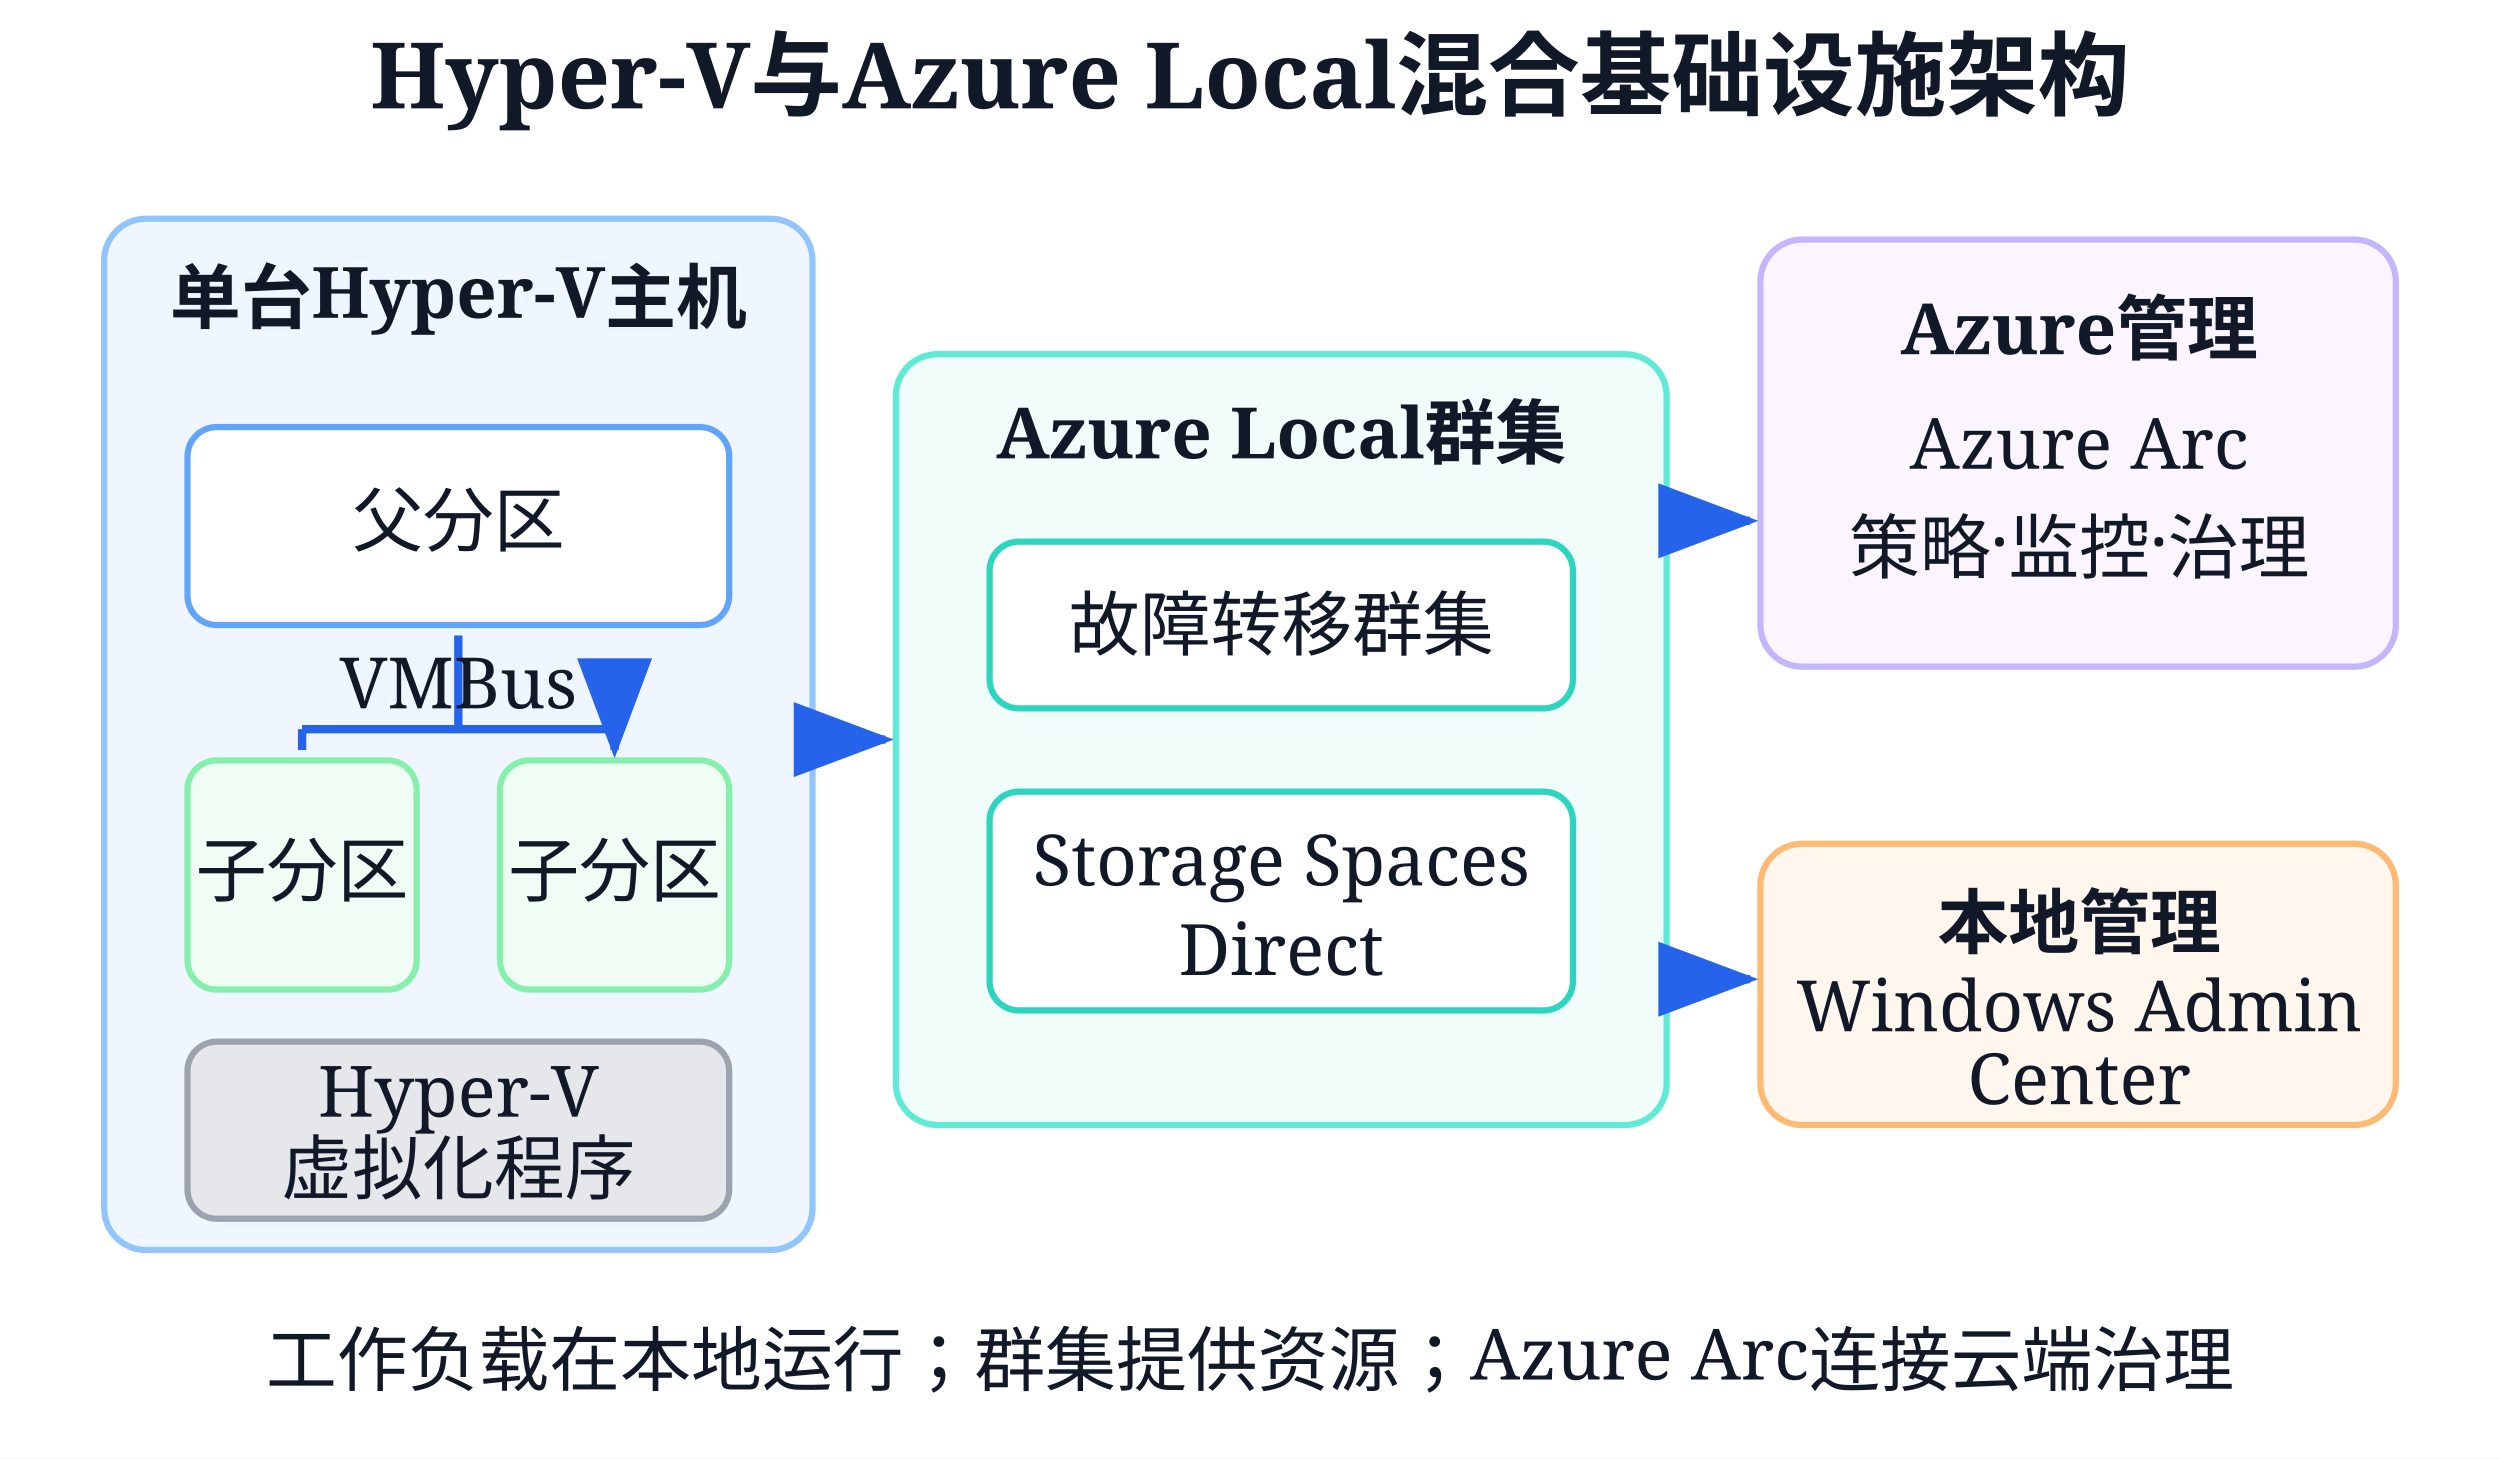
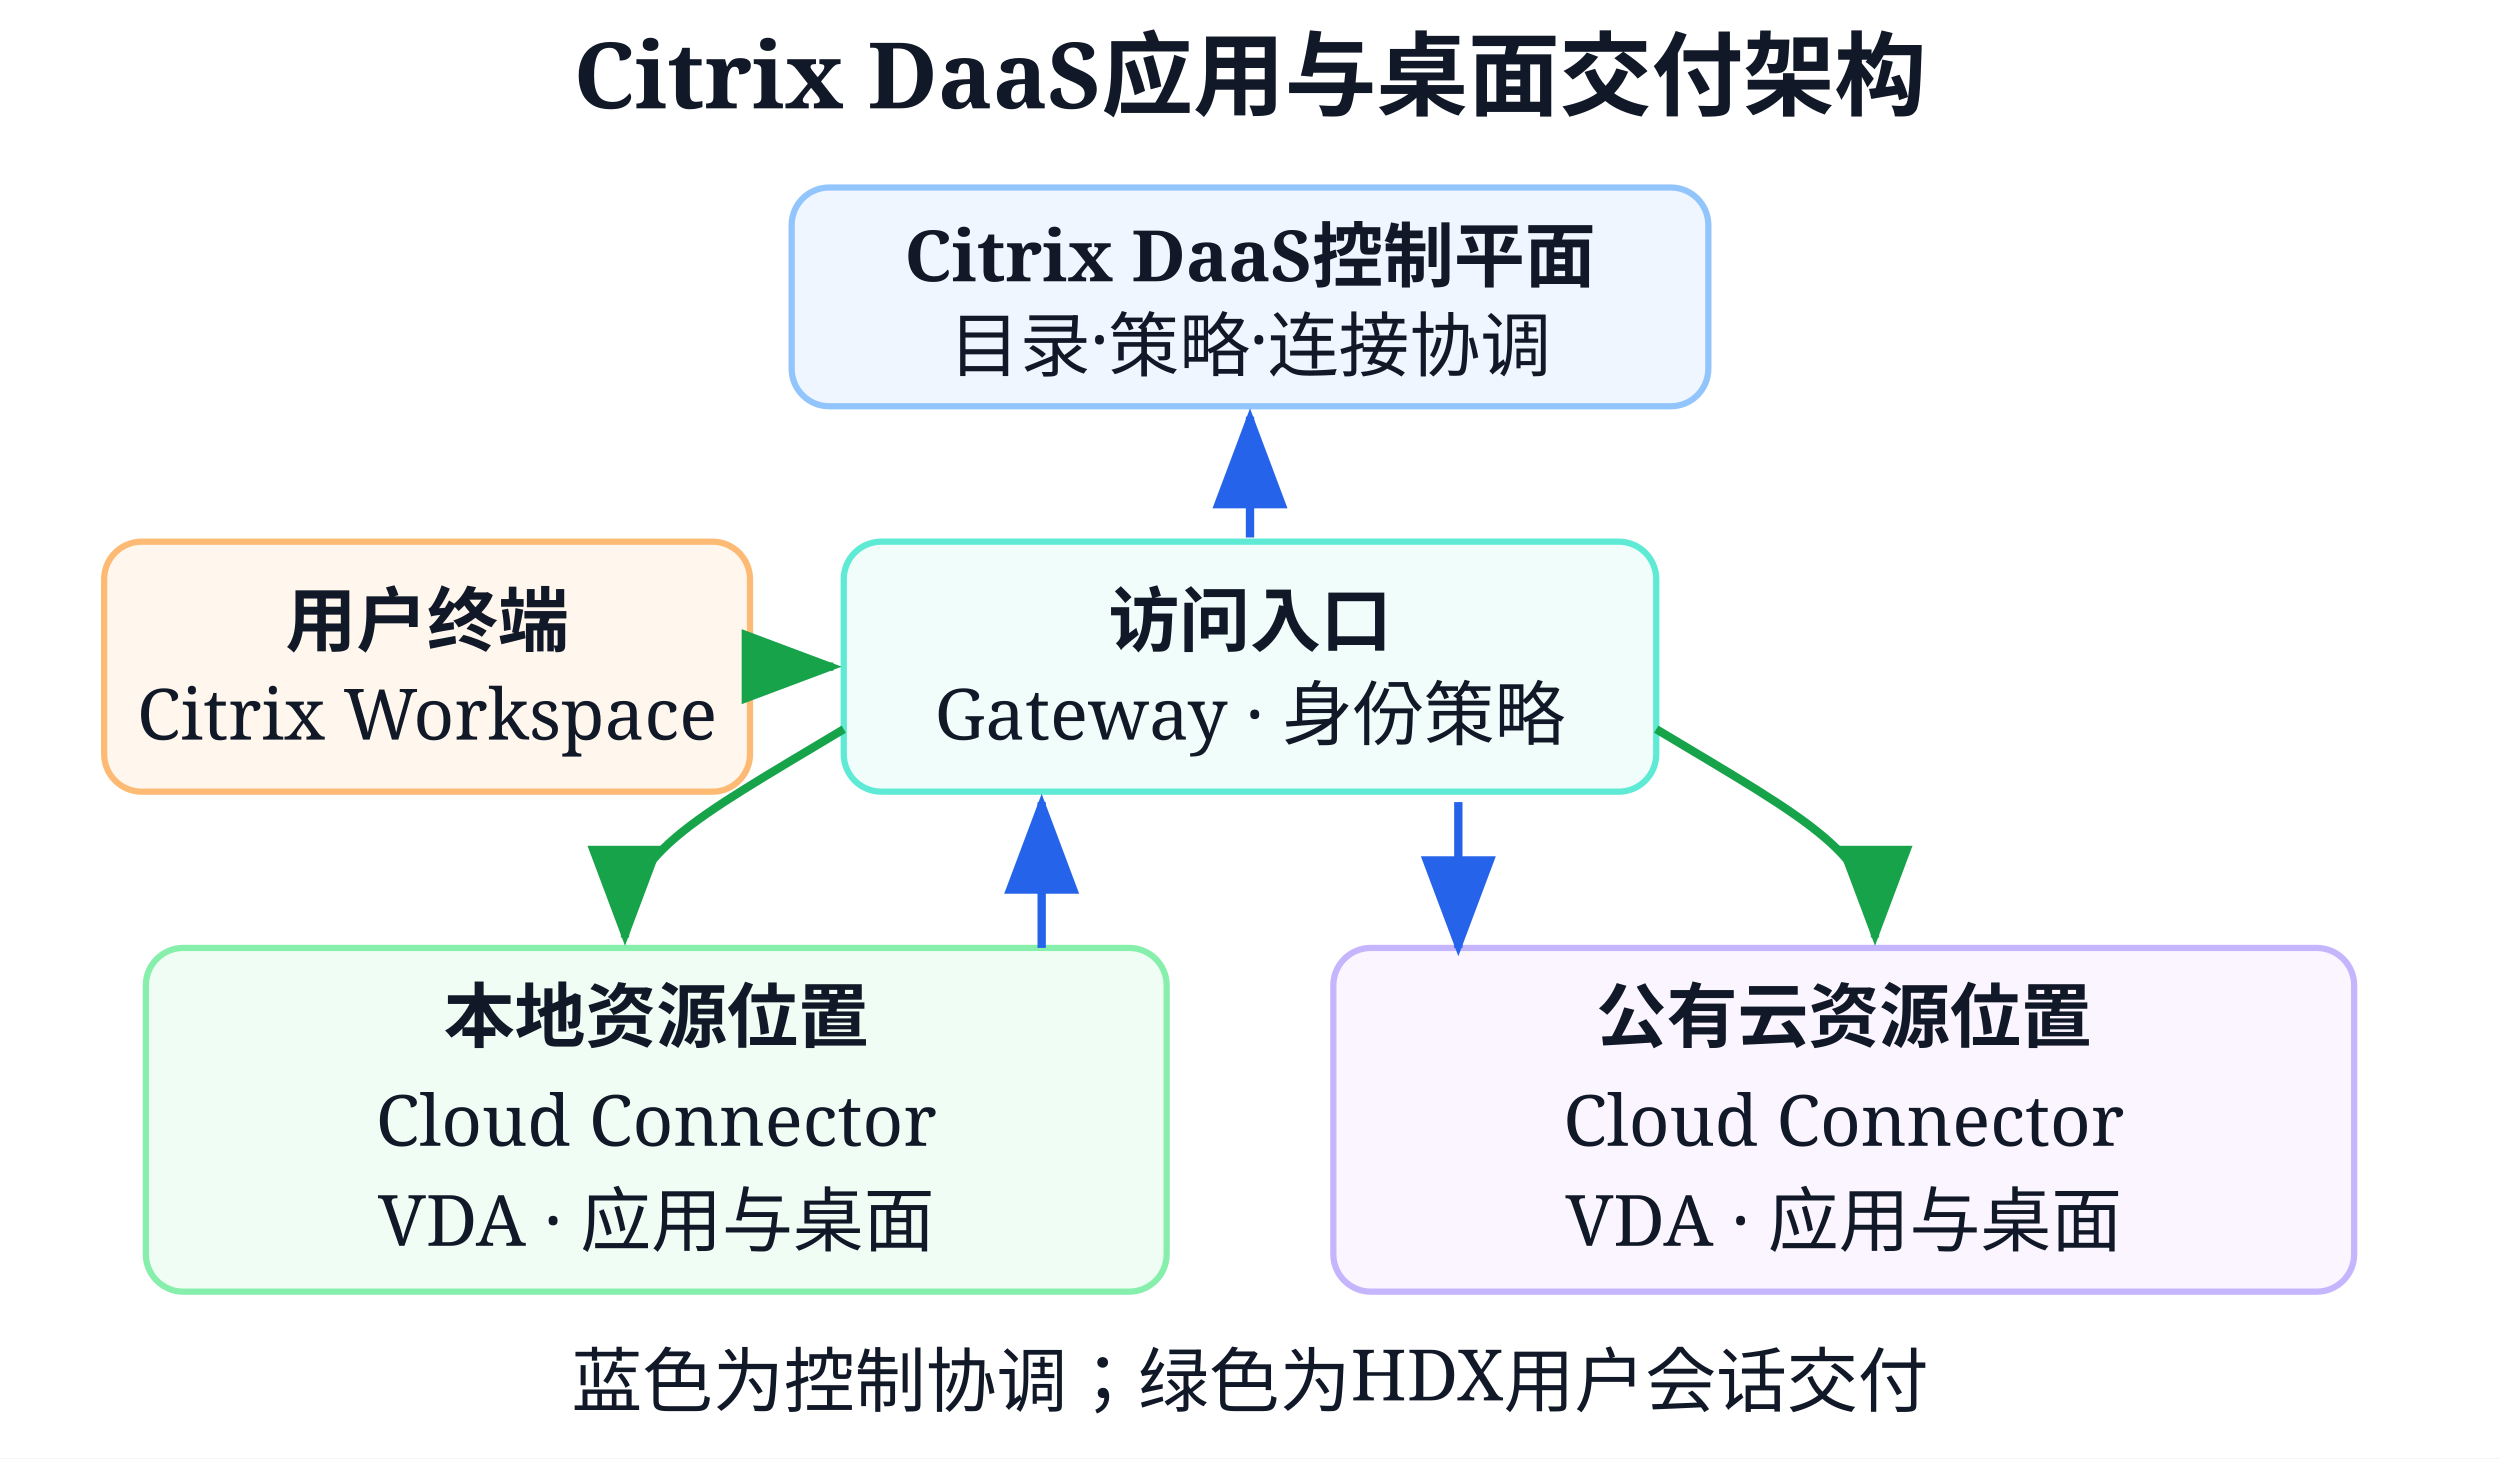
<svg xmlns="http://www.w3.org/2000/svg" viewBox="0 0 1200 700" width="1200" height="700">
  <style>text { font-family: SimSun, '宋体', serif; fill: #111827; }</style>
  <defs>
    <marker id="a" markerWidth="12" markerHeight="9" refX="11" refY="4.5" orient="auto">
      <polygon points="0 0,12 4.5,0 9" fill="#2563eb" />
    </marker>
+     <marker id="b" markerWidth="12" markerHeight="9" refX="11" refY="4.5" orient="auto">
+       <polygon points="0 0,12 4.5,0 9" fill="#16a34a" />
+     </marker>
  </defs>
  <rect width="1200" height="700" fill="#ffffff" />
-   <text x="600" y="52" text-anchor="middle" font-size="44" font-weight="700">Hyper-V与Azure Local混合基础设施架构</text>
-   <rect x="50" y="105" width="340" height="495" rx="20" fill="#eff6ff" stroke="#93c5fd" stroke-width="3" />
-   <text x="220" y="155" text-anchor="middle" font-size="34" font-weight="700">单台Hyper-V主机</text>
-   <rect x="90" y="205" width="260" height="95" rx="14" fill="#ffffff" stroke="#60a5fa" stroke-width="3" />
-   <text x="220" y="262" text-anchor="middle" font-size="34">父分区</text>
-   <rect x="90" y="365" width="110" height="110" rx="14" fill="#f0fdf4" stroke="#86efac" stroke-width="3" />
-   <rect x="240" y="365" width="110" height="110" rx="14" fill="#f0fdf4" stroke="#86efac" stroke-width="3" />
-   <text x="145" y="430" text-anchor="middle" font-size="34">子分区</text>
-   <text x="295" y="430" text-anchor="middle" font-size="34">子分区</text>
-   <path d="M220 305 V350 M145 350 H295 M145 350 V360 M295 350 V360" fill="none" stroke="#2563eb" stroke-width="4" marker-end="url(#a)" />
-   <text x="220" y="340" text-anchor="middle" font-size="34" fill="#2563eb">VMBus</text>
-   <rect x="90" y="500" width="260" height="85" rx="14" fill="#e5e7eb" stroke="#9ca3af" stroke-width="3" />
-   <text x="220" y="536" text-anchor="middle" font-size="34">Hyper-V</text>
-   <text x="220" y="573" text-anchor="middle" font-size="34">虚拟化程序</text>
-   <rect x="430" y="170" width="370" height="370" rx="20" fill="#f0fdfa" stroke="#5eead4" stroke-width="3" />
-   <text x="615" y="220" text-anchor="middle" font-size="34" font-weight="700">Azure Local群集</text>
-   <rect x="475" y="260" width="280" height="80" rx="14" fill="#ffffff" stroke="#2dd4bf" stroke-width="3" />
-   <text x="615" y="312" text-anchor="middle" font-size="34">故障转移群集</text>
-   <rect x="475" y="380" width="280" height="105" rx="14" fill="#ffffff" stroke="#2dd4bf" stroke-width="3" />
-   <text x="615" y="425" text-anchor="middle" font-size="34">Storage Spaces</text>
-   <text x="615" y="468" text-anchor="middle" font-size="34">Direct</text>
-   <path d="M395 355 H425" stroke="#2563eb" stroke-width="4" marker-end="url(#a)" />
-   <rect x="845" y="115" width="305" height="205" rx="20" fill="#faf5ff" stroke="#c4b5fd" stroke-width="3" />
-   <text x="998" y="170" text-anchor="middle" font-size="34" font-weight="700">Azure管理</text>
-   <text x="998" y="225" text-anchor="middle" font-size="34">Azure Arc</text>
-   <text x="998" y="275" text-anchor="middle" font-size="34">策略·监控·治理</text>
-   <rect x="845" y="405" width="305" height="135" rx="20" fill="#fff7ed" stroke="#fdba74" stroke-width="3" />
-   <text x="998" y="455" text-anchor="middle" font-size="34" font-weight="700">本地管理</text>
-   <text x="998" y="495" text-anchor="middle" font-size="34">Windows Admin</text>
-   <text x="998" y="530" text-anchor="middle" font-size="34">Center</text>
-   <path d="M800 250 H840" stroke="#2563eb" stroke-width="4" marker-end="url(#a)" />
-   <path d="M800 470 H840" stroke="#2563eb" stroke-width="4" marker-end="url(#a)" />
-   <text x="600" y="665" text-anchor="middle" font-size="34" fill="#6b7280">工作负载在本地运行；群集提供资源；Azure Arc连接云端治理</text>
+   <text x="600" y="52" text-anchor="middle" font-size="44" font-weight="700">Citrix DaaS应用与桌面交付架构</text>
+   <rect x="380" y="90" width="440" height="105" rx="18" fill="#eff6ff" stroke="#93c5fd" stroke-width="3" />
+   <text x="600" y="135" text-anchor="middle" font-size="34" font-weight="700">Citrix DaaS控制平面</text>
+   <text x="600" y="178" text-anchor="middle" font-size="34">目录·策略·连接协调</text>
+   <rect x="50" y="260" width="310" height="120" rx="18" fill="#fff7ed" stroke="#fdba74" stroke-width="3" />
+   <text x="205" y="310" text-anchor="middle" font-size="34" font-weight="700">用户终端</text>
+   <text x="205" y="355" text-anchor="middle" font-size="34">Citrix Workspace</text>
+   <rect x="405" y="260" width="390" height="120" rx="18" fill="#f0fdfa" stroke="#5eead4" stroke-width="3" />
+   <text x="600" y="310" text-anchor="middle" font-size="34" font-weight="700">访问入口</text>
+   <text x="600" y="355" text-anchor="middle" font-size="34">Gateway · 身份策略</text>
+   <path d="M360 320 H400" stroke="#16a34a" stroke-width="4" marker-end="url(#b)" />
+   <path d="M600 258 V200" stroke="#2563eb" stroke-width="4" marker-end="url(#a)" />
+   <g>
+     <rect x="70" y="455" width="490" height="165" rx="18" fill="#f0fdf4" stroke="#86efac" stroke-width="3" />
+     <text x="315" y="500" text-anchor="middle" font-size="34" font-weight="700">本地资源位置</text>
+     <text x="315" y="550" text-anchor="middle" font-size="34">Cloud Connector</text>
+     <text x="315" y="598" text-anchor="middle" font-size="34">VDA · 应用与桌面</text>
+     <rect x="640" y="455" width="490" height="165" rx="18" fill="#faf5ff" stroke="#c4b5fd" stroke-width="3" />
+     <text x="885" y="500" text-anchor="middle" font-size="34" font-weight="700">公有云资源位置</text>
+     <text x="885" y="550" text-anchor="middle" font-size="34">Cloud Connector</text>
+     <text x="885" y="598" text-anchor="middle" font-size="34">VDA · 应用与桌面</text>
+   </g>
+   <path d="M500 455 V385" stroke="#2563eb" stroke-width="4" marker-end="url(#a)" />
+   <path d="M700 385 V455" stroke="#2563eb" stroke-width="4" marker-end="url(#a)" />
+   <path d="M405 350 C330 395 300 410 300 450" fill="none" stroke="#16a34a" stroke-width="4" marker-end="url(#b)" />
+   <path d="M795 350 C870 395 900 410 900 450" fill="none" stroke="#16a34a" stroke-width="4" marker-end="url(#b)" />
+   <text x="600" y="675" text-anchor="middle" font-size="34" fill="#6b7280">蓝色为控制协调；绿色为HDX用户会话交付</text>
</svg>
